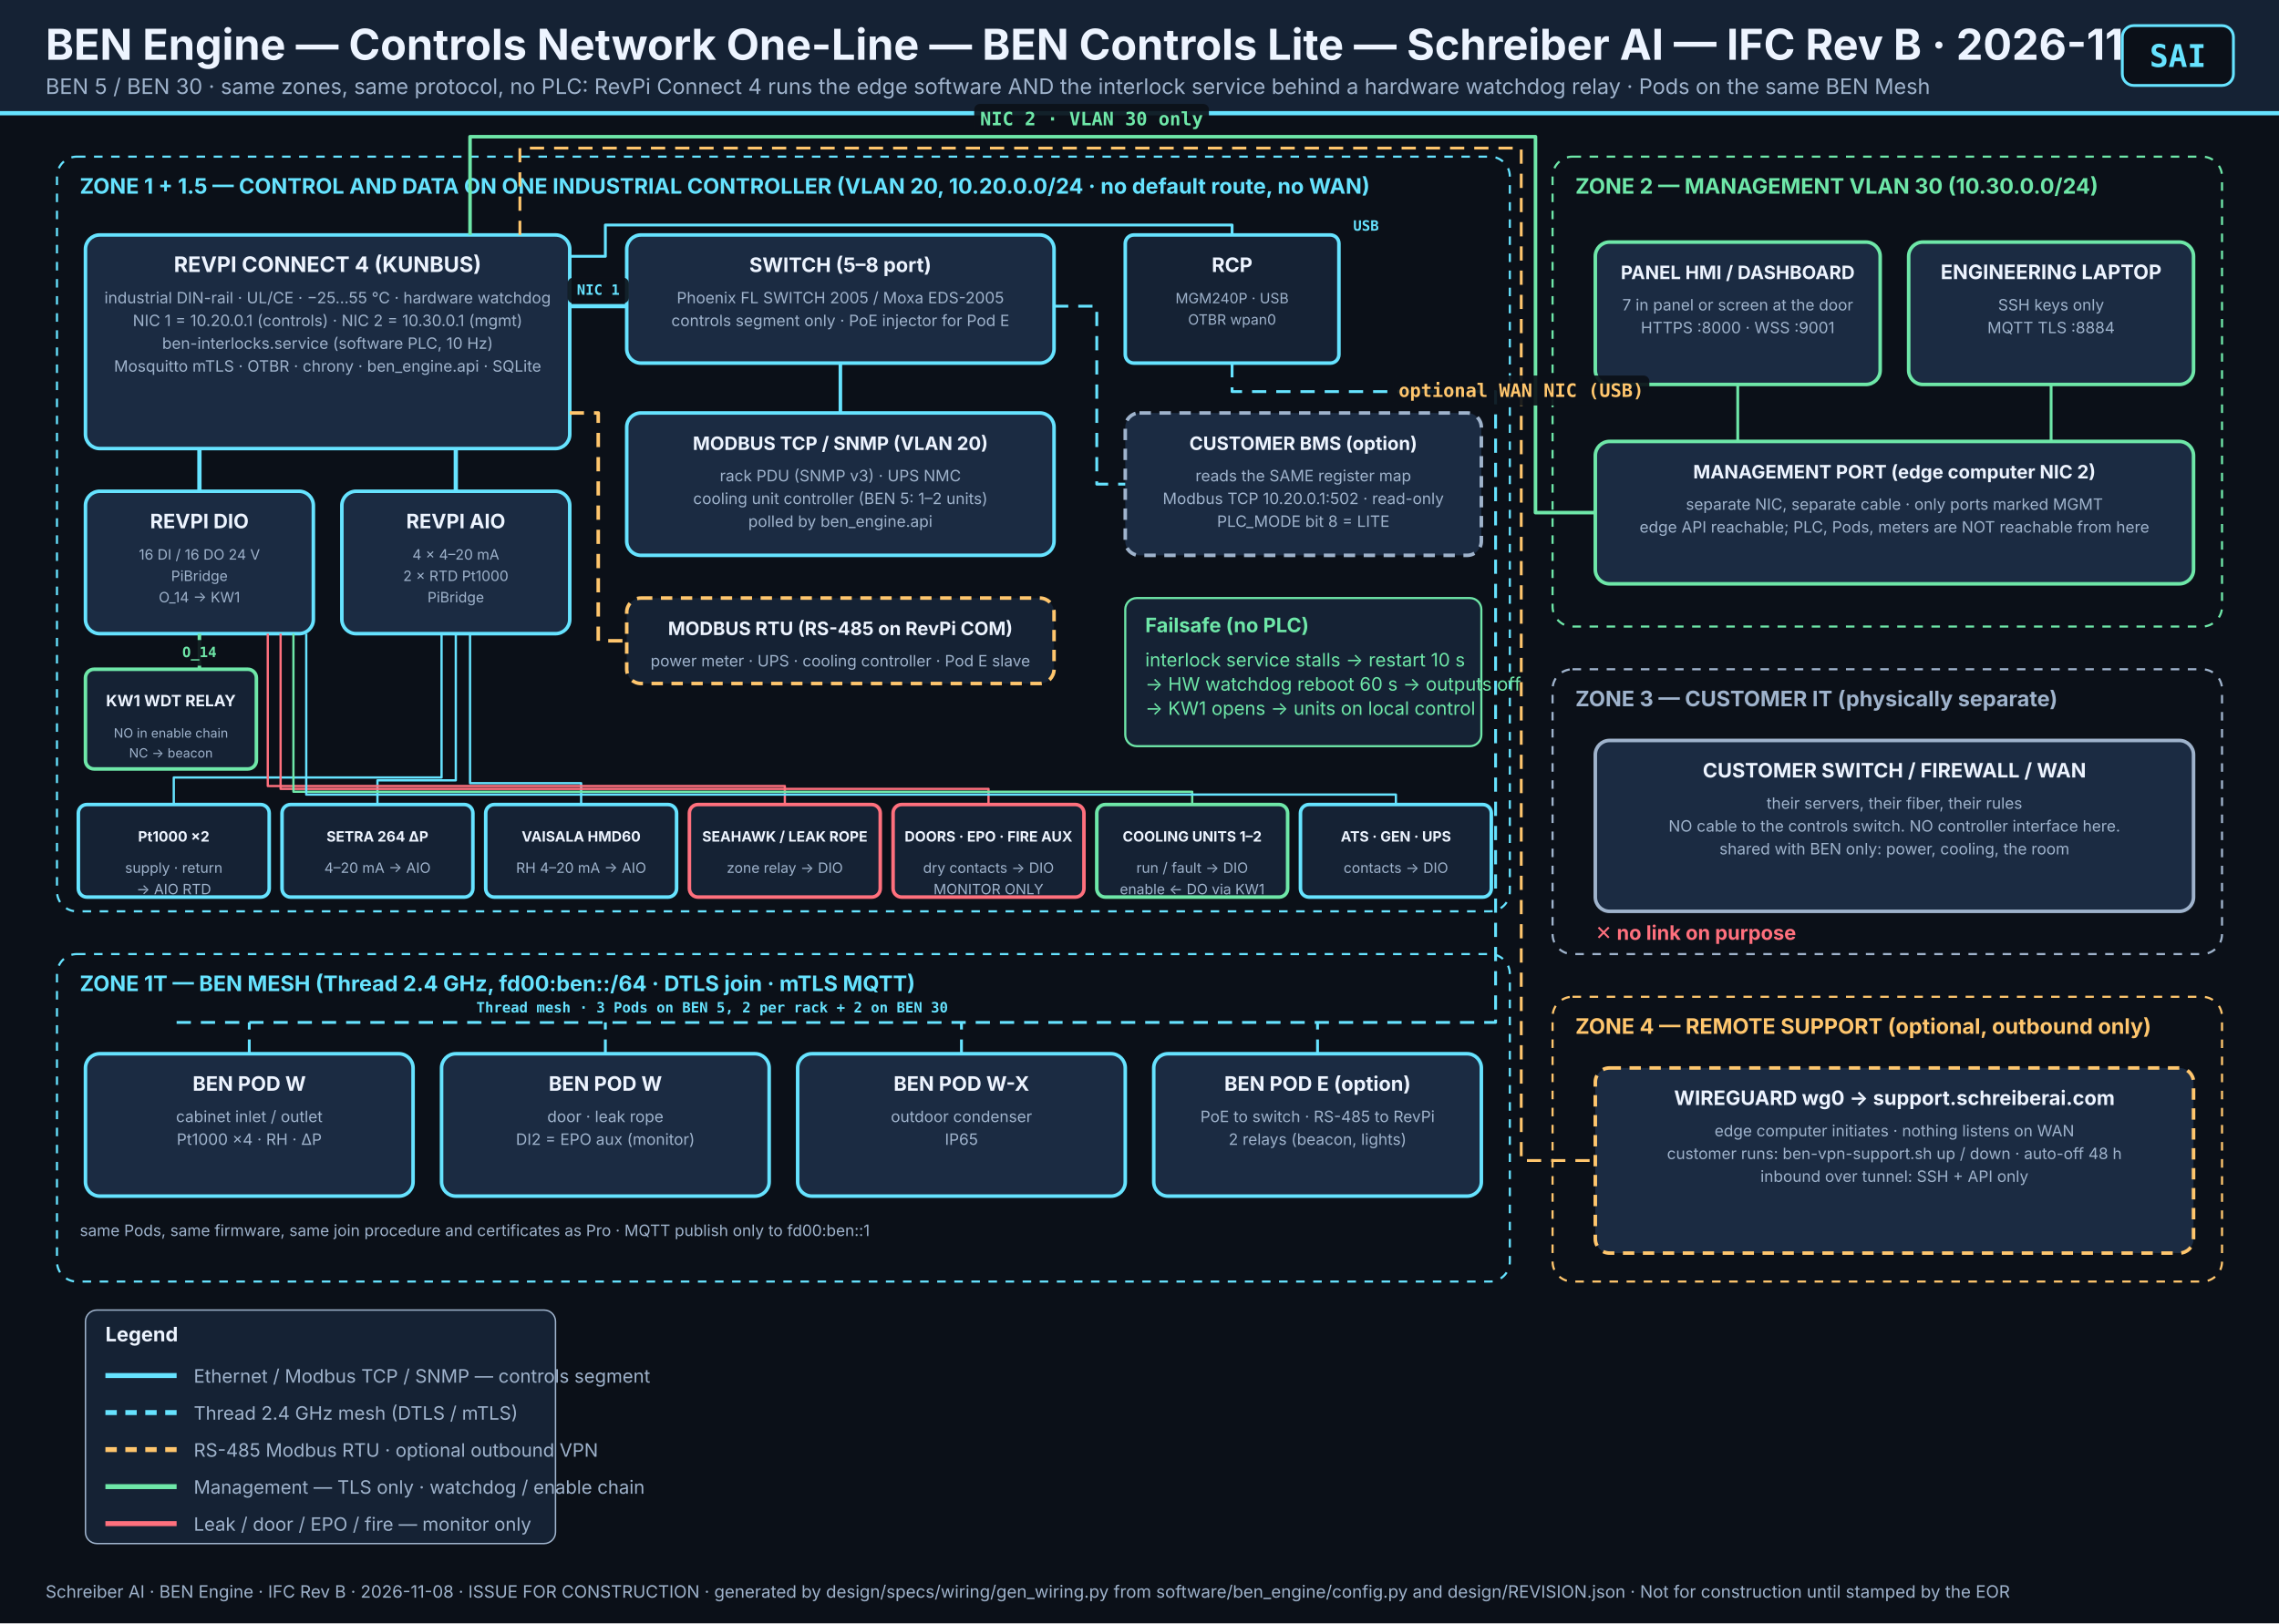
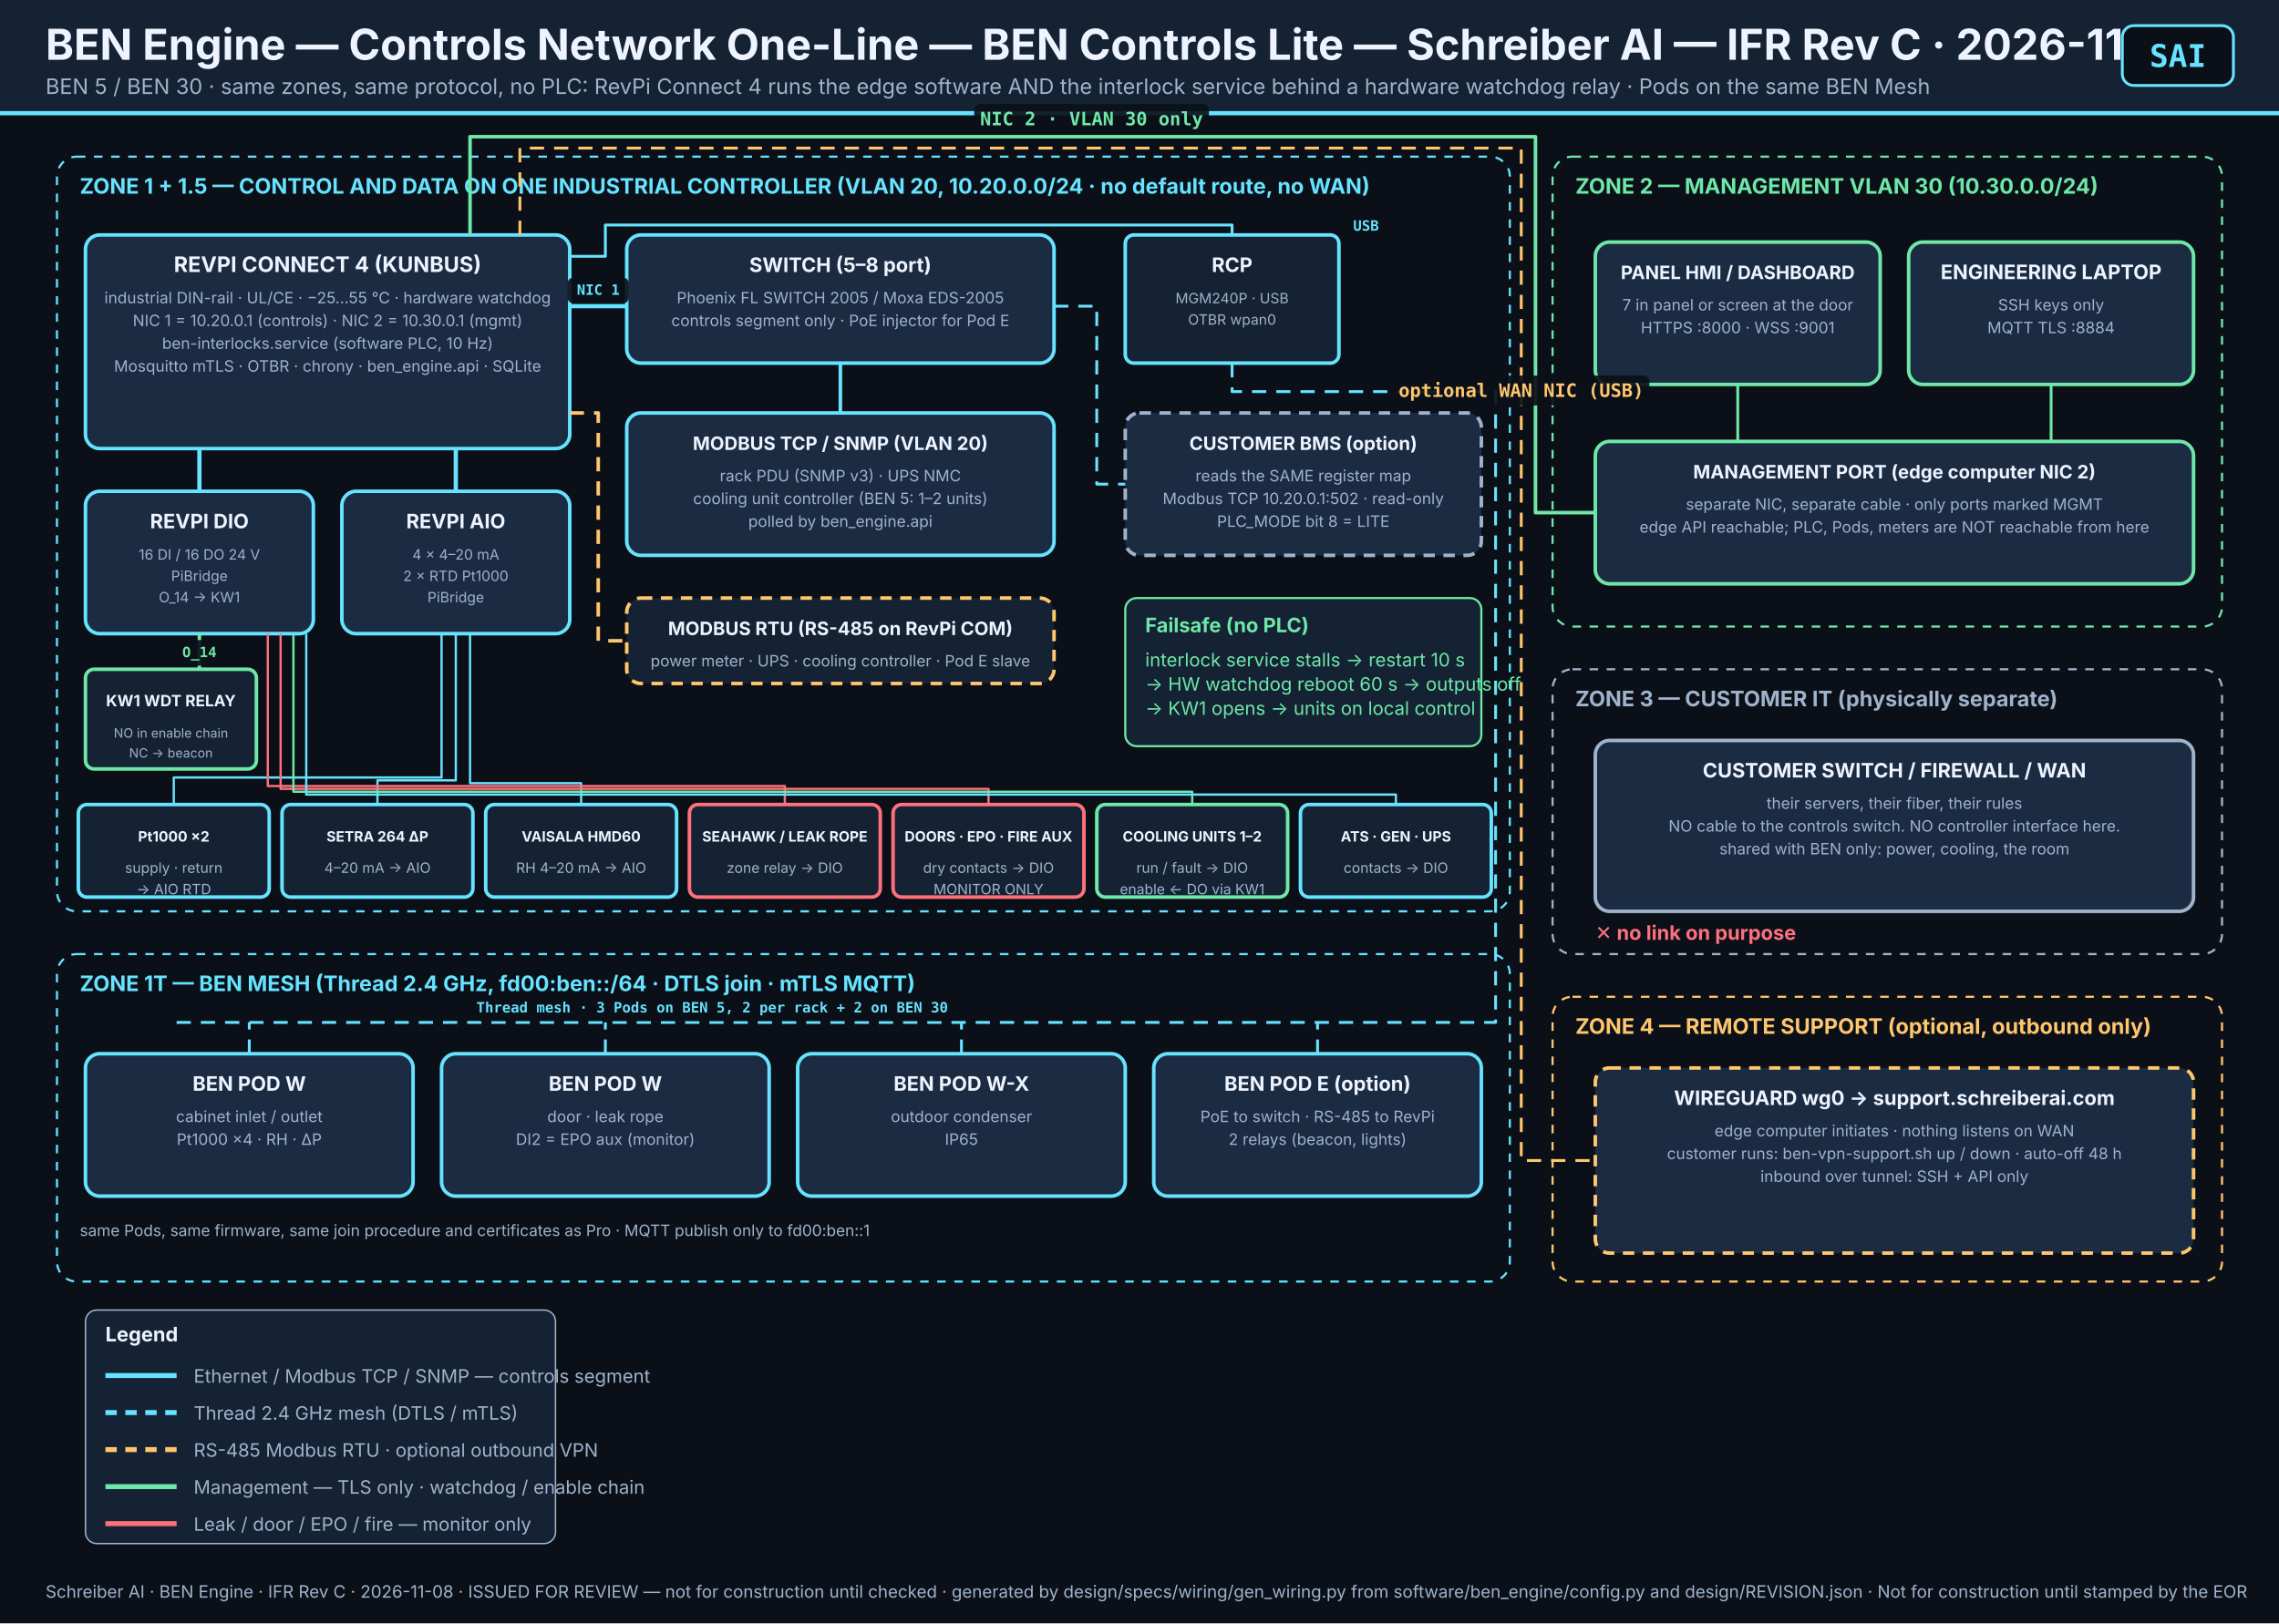
<svg xmlns="http://www.w3.org/2000/svg" viewBox="0 0 1600 1140" width="1600" height="1140" role="img" aria-label="01b_controls_network_one_line_lite.svg">
  <defs>
    <marker id="arr-66E3FF" viewBox="0 0 10 10" refX="9" refY="5" markerWidth="7" markerHeight="7" orient="auto-start-reverse">
      <path d="M0,0 L10,5 L0,10 z" fill="#66E3FF" />
    </marker>
    <marker id="arr-FFC66D" viewBox="0 0 10 10" refX="9" refY="5" markerWidth="7" markerHeight="7" orient="auto-start-reverse">
      <path d="M0,0 L10,5 L0,10 z" fill="#FFC66D" />
    </marker>
    <marker id="arr-FF707D" viewBox="0 0 10 10" refX="9" refY="5" markerWidth="7" markerHeight="7" orient="auto-start-reverse">
      <path d="M0,0 L10,5 L0,10 z" fill="#FF707D" />
    </marker>
    <marker id="arr-6EE7A8" viewBox="0 0 10 10" refX="9" refY="5" markerWidth="7" markerHeight="7" orient="auto-start-reverse">
      <path d="M0,0 L10,5 L0,10 z" fill="#6EE7A8" />
    </marker>
    <marker id="arr-9FB3CC" viewBox="0 0 10 10" refX="9" refY="5" markerWidth="7" markerHeight="7" orient="auto-start-reverse">
      <path d="M0,0 L10,5 L0,10 z" fill="#9FB3CC" />
    </marker>
  </defs>
  <rect width="1600" height="1140" fill="#0B1018" />
  <rect x="0" y="0" width="1600" height="78" fill="#152234" />
  <rect x="0" y="78" width="1600" height="3" fill="#66E3FF" />
-   <text x="32" y="42" font-family="'Inter','Segoe UI',system-ui,sans-serif" font-size="30" font-weight="700" fill="#EDF4FF" text-anchor="start">BEN Engine — Controls Network One-Line — BEN Controls Lite — Schreiber AI — IFC Rev B · 2026-11-08</text>
+   <text x="32" y="42" font-family="'Inter','Segoe UI',system-ui,sans-serif" font-size="30" font-weight="700" fill="#EDF4FF" text-anchor="start">BEN Engine — Controls Network One-Line — BEN Controls Lite — Schreiber AI — IFR Rev C · 2026-11-08</text>
  <text x="32" y="66" font-family="'Inter','Segoe UI',system-ui,sans-serif" font-size="15" font-weight="400" fill="#9FB3CC" text-anchor="start">BEN 5 / BEN 30 · same zones, same protocol, no PLC: RevPi Connect 4 runs the edge software AND the interlock service behind a hardware watchdog relay · Pods on the same BEN Mesh</text>
  <rect x="1490" y="18" width="78" height="42" rx="8" fill="#0B1018" stroke="#66E3FF" stroke-width="2" />
  <text x="1529" y="47" font-family="'JetBrains Mono',Consolas,monospace" font-size="22" font-weight="800" fill="#66E3FF" text-anchor="middle">SAI</text>
  <rect x="40" y="110" width="1020" height="530" rx="14" fill="none" stroke="#66E3FF" stroke-width="1.5" stroke-dasharray="6 6" />
  <text x="56" y="136" font-family="'Inter','Segoe UI',system-ui,sans-serif" font-size="15" font-weight="700" fill="#66E3FF" text-anchor="start">ZONE 1 + 1.5 — CONTROL AND DATA ON ONE INDUSTRIAL CONTROLLER  (VLAN 20, 10.20.0.0/24 · no default route, no WAN)</text>
  <rect x="40" y="670" width="1020" height="230" rx="14" fill="none" stroke="#66E3FF" stroke-width="1.5" stroke-dasharray="6 6" />
  <text x="56" y="696" font-family="'Inter','Segoe UI',system-ui,sans-serif" font-size="15" font-weight="700" fill="#66E3FF" text-anchor="start">ZONE 1T — BEN MESH  (Thread 2.4 GHz, fd00:ben::/64 · DTLS join · mTLS MQTT)</text>
  <rect x="60" y="165" width="340" height="150" rx="10" fill="#1B2B42" stroke="#66E3FF" stroke-width="2.5" />
  <text x="230.0" y="191" font-family="'Inter','Segoe UI',system-ui,sans-serif" font-size="15" font-weight="700" fill="#EDF4FF" text-anchor="middle">REVPI CONNECT 4 (KUNBUS)</text>
  <text x="230.0" y="213" font-family="'Inter','Segoe UI',system-ui,sans-serif" font-size="11" font-weight="400" fill="#9FB3CC" text-anchor="middle">industrial DIN-rail · UL/CE · −25…55 °C · hardware watchdog</text>
  <text x="230.0" y="229" font-family="'Inter','Segoe UI',system-ui,sans-serif" font-size="11" font-weight="400" fill="#9FB3CC" text-anchor="middle">NIC 1 = 10.20.0.1 (controls) · NIC 2 = 10.30.0.1 (mgmt)</text>
  <text x="230.0" y="245" font-family="'Inter','Segoe UI',system-ui,sans-serif" font-size="11" font-weight="400" fill="#9FB3CC" text-anchor="middle">ben-interlocks.service (software PLC, 10 Hz)</text>
  <text x="230.0" y="261" font-family="'Inter','Segoe UI',system-ui,sans-serif" font-size="11" font-weight="400" fill="#9FB3CC" text-anchor="middle">Mosquitto mTLS · OTBR · chrony · ben_engine.api · SQLite</text>
  <rect x="60" y="345" width="160" height="100" rx="10" fill="#1B2B42" stroke="#66E3FF" stroke-width="2.5" />
  <text x="140.0" y="371" font-family="'Inter','Segoe UI',system-ui,sans-serif" font-size="14" font-weight="700" fill="#EDF4FF" text-anchor="middle">REVPI DIO</text>
  <text x="140.0" y="393" font-family="'Inter','Segoe UI',system-ui,sans-serif" font-size="10" font-weight="400" fill="#9FB3CC" text-anchor="middle">16 DI / 16 DO 24 V</text>
  <text x="140.0" y="408" font-family="'Inter','Segoe UI',system-ui,sans-serif" font-size="10" font-weight="400" fill="#9FB3CC" text-anchor="middle">PiBridge</text>
  <text x="140.0" y="423" font-family="'Inter','Segoe UI',system-ui,sans-serif" font-size="10" font-weight="400" fill="#9FB3CC" text-anchor="middle">O_14 → KW1</text>
  <rect x="240" y="345" width="160" height="100" rx="10" fill="#1B2B42" stroke="#66E3FF" stroke-width="2.5" />
  <text x="320.0" y="371" font-family="'Inter','Segoe UI',system-ui,sans-serif" font-size="14" font-weight="700" fill="#EDF4FF" text-anchor="middle">REVPI AIO</text>
  <text x="320.0" y="393" font-family="'Inter','Segoe UI',system-ui,sans-serif" font-size="10" font-weight="400" fill="#9FB3CC" text-anchor="middle">4 × 4–20 mA</text>
  <text x="320.0" y="408" font-family="'Inter','Segoe UI',system-ui,sans-serif" font-size="10" font-weight="400" fill="#9FB3CC" text-anchor="middle">2 × RTD Pt1000</text>
  <text x="320.0" y="423" font-family="'Inter','Segoe UI',system-ui,sans-serif" font-size="10" font-weight="400" fill="#9FB3CC" text-anchor="middle">PiBridge</text>
  <path d="M140,315 L140,345" fill="none" stroke="#66E3FF" stroke-width="3" stroke-linejoin="round" />
  <path d="M320,315 L320,345" fill="none" stroke="#66E3FF" stroke-width="3" stroke-linejoin="round" />
  <rect x="60" y="470" width="120" height="70" rx="6" fill="#152234" stroke="#6EE7A8" stroke-width="2.5" />
  <text x="120.0" y="496" font-family="'Inter','Segoe UI',system-ui,sans-serif" font-size="11" font-weight="700" fill="#EDF4FF" text-anchor="middle">KW1 WDT RELAY</text>
  <text x="120.0" y="518" font-family="'Inter','Segoe UI',system-ui,sans-serif" font-size="9" font-weight="400" fill="#9FB3CC" text-anchor="middle">NO in enable chain</text>
  <text x="120.0" y="532" font-family="'Inter','Segoe UI',system-ui,sans-serif" font-size="9" font-weight="400" fill="#9FB3CC" text-anchor="middle">NC → beacon</text>
  <path d="M140,445 L140,470" fill="none" stroke="#6EE7A8" stroke-width="2.5" stroke-linejoin="round" />
  <rect x="121.4" y="449.5" width="37.2" height="18" rx="4" fill="#0B1018" opacity="0.92" />
  <text x="140.0" y="461.5" font-family="'JetBrains Mono',Consolas,monospace" font-size="10" font-weight="600" fill="#6EE7A8" text-anchor="middle">O_14</text>
  <rect x="440" y="165" width="300" height="90" rx="10" fill="#1B2B42" stroke="#66E3FF" stroke-width="2.5" />
  <text x="590.0" y="191" font-family="'Inter','Segoe UI',system-ui,sans-serif" font-size="14" font-weight="700" fill="#EDF4FF" text-anchor="middle">SWITCH (5–8 port)</text>
  <text x="590.0" y="213" font-family="'Inter','Segoe UI',system-ui,sans-serif" font-size="11" font-weight="400" fill="#9FB3CC" text-anchor="middle">Phoenix FL SWITCH 2005 / Moxa EDS-2005</text>
  <text x="590.0" y="229" font-family="'Inter','Segoe UI',system-ui,sans-serif" font-size="11" font-weight="400" fill="#9FB3CC" text-anchor="middle">controls segment only · PoE injector for Pod E</text>
  <path d="M400,215 L440,215" fill="none" stroke="#66E3FF" stroke-width="3" stroke-linejoin="round" />
  <rect x="398.5" y="195.0" width="43.0" height="18" rx="4" fill="#0B1018" opacity="0.92" />
  <text x="420.0" y="207.0" font-family="'JetBrains Mono',Consolas,monospace" font-size="10" font-weight="600" fill="#66E3FF" text-anchor="middle">NIC 1</text>
  <rect x="790" y="165" width="150" height="90" rx="6" fill="#152234" stroke="#66E3FF" stroke-width="2.5" />
  <text x="865.0" y="191" font-family="'Inter','Segoe UI',system-ui,sans-serif" font-size="14" font-weight="700" fill="#EDF4FF" text-anchor="middle">RCP</text>
  <text x="865.0" y="213" font-family="'Inter','Segoe UI',system-ui,sans-serif" font-size="10" font-weight="400" fill="#9FB3CC" text-anchor="middle">MGM240P · USB</text>
  <text x="865.0" y="228" font-family="'Inter','Segoe UI',system-ui,sans-serif" font-size="10" font-weight="400" fill="#9FB3CC" text-anchor="middle">OTBR wpan0</text>
  <path d="M400,180 L425,180 L425,158 L865,158 L865,165" fill="none" stroke="#66E3FF" stroke-width="2" stroke-linejoin="round" />
  <text x="950" y="162" font-family="'JetBrains Mono',Consolas,monospace" font-size="10" font-weight="600" fill="#66E3FF" text-anchor="start">USB</text>
  <rect x="440" y="290" width="300" height="100" rx="10" fill="#1B2B42" stroke="#66E3FF" stroke-width="2.5" />
  <text x="590.0" y="316" font-family="'Inter','Segoe UI',system-ui,sans-serif" font-size="13" font-weight="700" fill="#EDF4FF" text-anchor="middle">MODBUS TCP / SNMP (VLAN 20)</text>
  <text x="590.0" y="338" font-family="'Inter','Segoe UI',system-ui,sans-serif" font-size="11" font-weight="400" fill="#9FB3CC" text-anchor="middle">rack PDU (SNMP v3) · UPS NMC</text>
  <text x="590.0" y="354" font-family="'Inter','Segoe UI',system-ui,sans-serif" font-size="11" font-weight="400" fill="#9FB3CC" text-anchor="middle">cooling unit controller (BEN 5: 1–2 units)</text>
  <text x="590.0" y="370" font-family="'Inter','Segoe UI',system-ui,sans-serif" font-size="11" font-weight="400" fill="#9FB3CC" text-anchor="middle">polled by ben_engine.api</text>
  <path d="M590,255 L590,290" fill="none" stroke="#66E3FF" stroke-width="2.5" stroke-linejoin="round" />
  <rect x="440" y="420" width="300" height="60" rx="10" fill="#152234" stroke="#FFC66D" stroke-width="2.5" stroke-dasharray="8 6" />
  <text x="590.0" y="446" font-family="'Inter','Segoe UI',system-ui,sans-serif" font-size="13" font-weight="700" fill="#EDF4FF" text-anchor="middle">MODBUS RTU (RS-485 on RevPi COM)</text>
  <text x="590.0" y="468" font-family="'Inter','Segoe UI',system-ui,sans-serif" font-size="11" font-weight="400" fill="#9FB3CC" text-anchor="middle">power meter · UPS · cooling controller · Pod E slave</text>
  <path d="M400,290 L420,290 L420,450 L440,450" fill="none" stroke="#FFC66D" stroke-width="2.5" stroke-linejoin="round" stroke-dasharray="10 7" />
  <rect x="790" y="290" width="250" height="100" rx="10" fill="#1B2B42" stroke="#9FB3CC" stroke-width="2.5" stroke-dasharray="8 6" />
  <text x="915.0" y="316" font-family="'Inter','Segoe UI',system-ui,sans-serif" font-size="13" font-weight="700" fill="#EDF4FF" text-anchor="middle">CUSTOMER BMS (option)</text>
  <text x="915.0" y="338" font-family="'Inter','Segoe UI',system-ui,sans-serif" font-size="11" font-weight="400" fill="#9FB3CC" text-anchor="middle">reads the SAME register map</text>
  <text x="915.0" y="354" font-family="'Inter','Segoe UI',system-ui,sans-serif" font-size="11" font-weight="400" fill="#9FB3CC" text-anchor="middle">Modbus TCP 10.20.0.1:502 · read-only</text>
  <text x="915.0" y="370" font-family="'Inter','Segoe UI',system-ui,sans-serif" font-size="11" font-weight="400" fill="#9FB3CC" text-anchor="middle">PLC_MODE bit 8 = LITE</text>
  <path d="M740,215 L770,215 L770,340 L790,340" fill="none" stroke="#66E3FF" stroke-width="2" stroke-linejoin="round" stroke-dasharray="10 7" />
  <rect x="55" y="565" width="134" height="65" rx="6" fill="#152234" stroke="#66E3FF" stroke-width="2.5" />
  <text x="122.0" y="591" font-family="'Inter','Segoe UI',system-ui,sans-serif" font-size="10" font-weight="700" fill="#EDF4FF" text-anchor="middle">Pt1000 ×2</text>
  <text x="122.0" y="613" font-family="'Inter','Segoe UI',system-ui,sans-serif" font-size="10" font-weight="400" fill="#9FB3CC" text-anchor="middle">supply · return</text>
  <text x="122.0" y="628" font-family="'Inter','Segoe UI',system-ui,sans-serif" font-size="10" font-weight="400" fill="#9FB3CC" text-anchor="middle">→ AIO RTD</text>
  <path d="M122,565 L122,546 L310,546 L310,445" fill="none" stroke="#66E3FF" stroke-width="1.6" stroke-linejoin="round" />
  <rect x="198" y="565" width="134" height="65" rx="6" fill="#152234" stroke="#66E3FF" stroke-width="2.5" />
  <text x="265.0" y="591" font-family="'Inter','Segoe UI',system-ui,sans-serif" font-size="10" font-weight="700" fill="#EDF4FF" text-anchor="middle">SETRA 264 ΔP</text>
  <text x="265.0" y="613" font-family="'Inter','Segoe UI',system-ui,sans-serif" font-size="10" font-weight="400" fill="#9FB3CC" text-anchor="middle">4–20 mA → AIO</text>
  <path d="M265,565 L265,548 L320,548 L320,445" fill="none" stroke="#66E3FF" stroke-width="1.6" stroke-linejoin="round" />
  <rect x="341" y="565" width="134" height="65" rx="6" fill="#152234" stroke="#66E3FF" stroke-width="2.5" />
  <text x="408.0" y="591" font-family="'Inter','Segoe UI',system-ui,sans-serif" font-size="10" font-weight="700" fill="#EDF4FF" text-anchor="middle">VAISALA HMD60</text>
  <text x="408.0" y="613" font-family="'Inter','Segoe UI',system-ui,sans-serif" font-size="10" font-weight="400" fill="#9FB3CC" text-anchor="middle">RH 4–20 mA → AIO</text>
  <path d="M408,565 L408,550 L330,550 L330,445" fill="none" stroke="#66E3FF" stroke-width="1.6" stroke-linejoin="round" />
  <rect x="484" y="565" width="134" height="65" rx="6" fill="#152234" stroke="#FF707D" stroke-width="2.5" />
  <text x="551.0" y="591" font-family="'Inter','Segoe UI',system-ui,sans-serif" font-size="10" font-weight="700" fill="#EDF4FF" text-anchor="middle">SEAHAWK / LEAK ROPE</text>
  <text x="551.0" y="613" font-family="'Inter','Segoe UI',system-ui,sans-serif" font-size="10" font-weight="400" fill="#9FB3CC" text-anchor="middle">zone relay → DIO</text>
  <path d="M551,565 L551,552 L188,552 L188,445" fill="none" stroke="#FF707D" stroke-width="1.6" stroke-linejoin="round" />
  <rect x="627" y="565" width="134" height="65" rx="6" fill="#152234" stroke="#FF707D" stroke-width="2.5" />
  <text x="694.0" y="591" font-family="'Inter','Segoe UI',system-ui,sans-serif" font-size="10" font-weight="700" fill="#EDF4FF" text-anchor="middle">DOORS · EPO · FIRE AUX</text>
  <text x="694.0" y="613" font-family="'Inter','Segoe UI',system-ui,sans-serif" font-size="10" font-weight="400" fill="#9FB3CC" text-anchor="middle">dry contacts → DIO</text>
  <text x="694.0" y="628" font-family="'Inter','Segoe UI',system-ui,sans-serif" font-size="10" font-weight="400" fill="#9FB3CC" text-anchor="middle">MONITOR ONLY</text>
  <path d="M694,565 L694,554 L197,554 L197,445" fill="none" stroke="#FF707D" stroke-width="1.6" stroke-linejoin="round" />
  <rect x="770" y="565" width="134" height="65" rx="6" fill="#152234" stroke="#6EE7A8" stroke-width="2.5" />
  <text x="837.0" y="591" font-family="'Inter','Segoe UI',system-ui,sans-serif" font-size="10" font-weight="700" fill="#EDF4FF" text-anchor="middle">COOLING UNITS 1–2</text>
  <text x="837.0" y="613" font-family="'Inter','Segoe UI',system-ui,sans-serif" font-size="10" font-weight="400" fill="#9FB3CC" text-anchor="middle">run / fault → DIO</text>
  <text x="837.0" y="628" font-family="'Inter','Segoe UI',system-ui,sans-serif" font-size="10" font-weight="400" fill="#9FB3CC" text-anchor="middle">enable ← DO via KW1</text>
  <path d="M837,565 L837,556 L206,556 L206,445" fill="none" stroke="#6EE7A8" stroke-width="1.6" stroke-linejoin="round" />
  <rect x="913" y="565" width="134" height="65" rx="6" fill="#152234" stroke="#66E3FF" stroke-width="2.5" />
  <text x="980.0" y="591" font-family="'Inter','Segoe UI',system-ui,sans-serif" font-size="10" font-weight="700" fill="#EDF4FF" text-anchor="middle">ATS · GEN · UPS</text>
  <text x="980.0" y="613" font-family="'Inter','Segoe UI',system-ui,sans-serif" font-size="10" font-weight="400" fill="#9FB3CC" text-anchor="middle">contacts → DIO</text>
  <path d="M980,565 L980,558 L215,558 L215,445" fill="none" stroke="#66E3FF" stroke-width="1.6" stroke-linejoin="round" />
  <rect x="790" y="420" width="250" height="104" rx="8" fill="#152234" stroke="#6EE7A8" stroke-width="1.5" />
  <text x="804" y="444" font-family="'Inter','Segoe UI',system-ui,sans-serif" font-size="14" font-weight="700" fill="#6EE7A8" text-anchor="start">Failsafe (no PLC)</text>
  <text x="804" y="468" font-family="'Inter','Segoe UI',system-ui,sans-serif" font-size="13" font-weight="400" fill="#6EE7A8" text-anchor="start">interlock service stalls → restart 10 s</text>
  <text x="804" y="485" font-family="'Inter','Segoe UI',system-ui,sans-serif" font-size="13" font-weight="400" fill="#6EE7A8" text-anchor="start">→ HW watchdog reboot 60 s → outputs off</text>
  <text x="804" y="502" font-family="'Inter','Segoe UI',system-ui,sans-serif" font-size="13" font-weight="400" fill="#6EE7A8" text-anchor="start">→ KW1 opens → units on local control</text>
  <path d="M865,255 L865,275 L1050,275 L1050,718 L120,718" fill="none" stroke="#66E3FF" stroke-width="2" stroke-linejoin="round" stroke-dasharray="10 7" />
  <rect x="333.5" y="699" width="333.0" height="18" rx="4" fill="#0B1018" opacity="0.92" />
  <text x="500" y="711" font-family="'JetBrains Mono',Consolas,monospace" font-size="10" font-weight="600" fill="#66E3FF" text-anchor="middle">Thread mesh · 3 Pods on BEN 5, 2 per rack + 2 on BEN 30</text>
  <rect x="60" y="740" width="230" height="100" rx="10" fill="#1B2B42" stroke="#66E3FF" stroke-width="2.5" />
  <text x="175.0" y="766" font-family="'Inter','Segoe UI',system-ui,sans-serif" font-size="14" font-weight="700" fill="#EDF4FF" text-anchor="middle">BEN POD W</text>
  <text x="175.0" y="788" font-family="'Inter','Segoe UI',system-ui,sans-serif" font-size="11" font-weight="400" fill="#9FB3CC" text-anchor="middle">cabinet inlet / outlet</text>
  <text x="175.0" y="804" font-family="'Inter','Segoe UI',system-ui,sans-serif" font-size="11" font-weight="400" fill="#9FB3CC" text-anchor="middle">Pt1000 ×4 · RH · ΔP</text>
  <path d="M175,740 L175,718" fill="none" stroke="#66E3FF" stroke-width="2" stroke-linejoin="round" stroke-dasharray="10 7" />
  <rect x="310" y="740" width="230" height="100" rx="10" fill="#1B2B42" stroke="#66E3FF" stroke-width="2.5" />
  <text x="425.0" y="766" font-family="'Inter','Segoe UI',system-ui,sans-serif" font-size="14" font-weight="700" fill="#EDF4FF" text-anchor="middle">BEN POD W</text>
  <text x="425.0" y="788" font-family="'Inter','Segoe UI',system-ui,sans-serif" font-size="11" font-weight="400" fill="#9FB3CC" text-anchor="middle">door · leak rope</text>
  <text x="425.0" y="804" font-family="'Inter','Segoe UI',system-ui,sans-serif" font-size="11" font-weight="400" fill="#9FB3CC" text-anchor="middle">DI2 = EPO aux (monitor)</text>
  <path d="M425,740 L425,718" fill="none" stroke="#66E3FF" stroke-width="2" stroke-linejoin="round" stroke-dasharray="10 7" />
  <rect x="560" y="740" width="230" height="100" rx="10" fill="#1B2B42" stroke="#66E3FF" stroke-width="2.5" />
  <text x="675.0" y="766" font-family="'Inter','Segoe UI',system-ui,sans-serif" font-size="14" font-weight="700" fill="#EDF4FF" text-anchor="middle">BEN POD W-X</text>
  <text x="675.0" y="788" font-family="'Inter','Segoe UI',system-ui,sans-serif" font-size="11" font-weight="400" fill="#9FB3CC" text-anchor="middle">outdoor condenser</text>
  <text x="675.0" y="804" font-family="'Inter','Segoe UI',system-ui,sans-serif" font-size="11" font-weight="400" fill="#9FB3CC" text-anchor="middle">IP65</text>
  <path d="M675,740 L675,718" fill="none" stroke="#66E3FF" stroke-width="2" stroke-linejoin="round" stroke-dasharray="10 7" />
  <rect x="810" y="740" width="230" height="100" rx="10" fill="#1B2B42" stroke="#66E3FF" stroke-width="2.5" />
  <text x="925.0" y="766" font-family="'Inter','Segoe UI',system-ui,sans-serif" font-size="14" font-weight="700" fill="#EDF4FF" text-anchor="middle">BEN POD E (option)</text>
  <text x="925.0" y="788" font-family="'Inter','Segoe UI',system-ui,sans-serif" font-size="11" font-weight="400" fill="#9FB3CC" text-anchor="middle">PoE to switch · RS-485 to RevPi</text>
  <text x="925.0" y="804" font-family="'Inter','Segoe UI',system-ui,sans-serif" font-size="11" font-weight="400" fill="#9FB3CC" text-anchor="middle">2 relays (beacon, lights)</text>
  <path d="M925,740 L925,718" fill="none" stroke="#66E3FF" stroke-width="2" stroke-linejoin="round" stroke-dasharray="10 7" />
  <text x="56" y="868" font-family="'Inter','Segoe UI',system-ui,sans-serif" font-size="11" font-weight="400" fill="#9FB3CC" text-anchor="start">same Pods, same firmware, same join procedure and certificates as Pro · MQTT publish only to fd00:ben::1</text>
  <rect x="1090" y="110" width="470" height="330" rx="14" fill="none" stroke="#6EE7A8" stroke-width="1.5" stroke-dasharray="6 6" />
  <text x="1106" y="136" font-family="'Inter','Segoe UI',system-ui,sans-serif" font-size="15" font-weight="700" fill="#6EE7A8" text-anchor="start">ZONE 2 — MANAGEMENT VLAN 30  (10.30.0.0/24)</text>
  <rect x="1090" y="470" width="470" height="200" rx="14" fill="none" stroke="#9FB3CC" stroke-width="1.5" stroke-dasharray="6 6" />
  <text x="1106" y="496" font-family="'Inter','Segoe UI',system-ui,sans-serif" font-size="15" font-weight="700" fill="#9FB3CC" text-anchor="start">ZONE 3 — CUSTOMER IT  (physically separate)</text>
  <rect x="1090" y="700" width="470" height="200" rx="14" fill="none" stroke="#FFC66D" stroke-width="1.5" stroke-dasharray="6 6" />
  <text x="1106" y="726" font-family="'Inter','Segoe UI',system-ui,sans-serif" font-size="15" font-weight="700" fill="#FFC66D" text-anchor="start">ZONE 4 — REMOTE SUPPORT (optional, outbound only)</text>
  <rect x="1120" y="170" width="200" height="100" rx="10" fill="#1B2B42" stroke="#6EE7A8" stroke-width="2.5" />
  <text x="1220.0" y="196" font-family="'Inter','Segoe UI',system-ui,sans-serif" font-size="13" font-weight="700" fill="#EDF4FF" text-anchor="middle">PANEL HMI / DASHBOARD</text>
  <text x="1220.0" y="218" font-family="'Inter','Segoe UI',system-ui,sans-serif" font-size="11" font-weight="400" fill="#9FB3CC" text-anchor="middle">7 in panel or screen at the door</text>
  <text x="1220.0" y="234" font-family="'Inter','Segoe UI',system-ui,sans-serif" font-size="11" font-weight="400" fill="#9FB3CC" text-anchor="middle">HTTPS :8000 · WSS :9001</text>
  <rect x="1340" y="170" width="200" height="100" rx="10" fill="#1B2B42" stroke="#6EE7A8" stroke-width="2.5" />
  <text x="1440.0" y="196" font-family="'Inter','Segoe UI',system-ui,sans-serif" font-size="14" font-weight="700" fill="#EDF4FF" text-anchor="middle">ENGINEERING LAPTOP</text>
  <text x="1440.0" y="218" font-family="'Inter','Segoe UI',system-ui,sans-serif" font-size="11" font-weight="400" fill="#9FB3CC" text-anchor="middle">SSH keys only</text>
  <text x="1440.0" y="234" font-family="'Inter','Segoe UI',system-ui,sans-serif" font-size="11" font-weight="400" fill="#9FB3CC" text-anchor="middle">MQTT TLS :8884</text>
  <rect x="1120" y="310" width="420" height="100" rx="10" fill="#1B2B42" stroke="#6EE7A8" stroke-width="2.5" />
  <text x="1330.0" y="336" font-family="'Inter','Segoe UI',system-ui,sans-serif" font-size="13" font-weight="700" fill="#EDF4FF" text-anchor="middle">MANAGEMENT PORT (edge computer NIC 2)</text>
  <text x="1330.0" y="358" font-family="'Inter','Segoe UI',system-ui,sans-serif" font-size="11" font-weight="400" fill="#9FB3CC" text-anchor="middle">separate NIC, separate cable · only ports marked MGMT</text>
  <text x="1330.0" y="374" font-family="'Inter','Segoe UI',system-ui,sans-serif" font-size="11" font-weight="400" fill="#9FB3CC" text-anchor="middle">edge API reachable; PLC, Pods, meters are NOT reachable from here</text>
  <path d="M330,165 L330,96 L1078,96 L1078,360 L1120,360" fill="none" stroke="#6EE7A8" stroke-width="2.5" stroke-linejoin="round" />
  <rect x="683.95" y="73.0" width="164.8" height="21" rx="4" fill="#0B1018" opacity="0.92" />
  <text x="766.35" y="88.0" font-family="'JetBrains Mono',Consolas,monospace" font-size="13" font-weight="600" fill="#6EE7A8" text-anchor="middle">NIC 2 · VLAN 30 only</text>
  <path d="M1220,310 L1220,270" fill="none" stroke="#6EE7A8" stroke-width="2" stroke-linejoin="round" />
  <path d="M1440,310 L1440,270" fill="none" stroke="#6EE7A8" stroke-width="2" stroke-linejoin="round" />
  <rect x="1120" y="520" width="420" height="120" rx="10" fill="#1B2B42" stroke="#9FB3CC" stroke-width="2.5" />
  <text x="1330.0" y="546" font-family="'Inter','Segoe UI',system-ui,sans-serif" font-size="14" font-weight="700" fill="#EDF4FF" text-anchor="middle">CUSTOMER SWITCH / FIREWALL / WAN</text>
  <text x="1330.0" y="568" font-family="'Inter','Segoe UI',system-ui,sans-serif" font-size="11" font-weight="400" fill="#9FB3CC" text-anchor="middle">their servers, their fiber, their rules</text>
  <text x="1330.0" y="584" font-family="'Inter','Segoe UI',system-ui,sans-serif" font-size="11" font-weight="400" fill="#9FB3CC" text-anchor="middle">NO cable to the controls switch. NO controller interface here.</text>
  <text x="1330.0" y="600" font-family="'Inter','Segoe UI',system-ui,sans-serif" font-size="11" font-weight="400" fill="#9FB3CC" text-anchor="middle">shared with BEN only: power, cooling, the room</text>
  <text x="1120" y="660" font-family="'Inter','Segoe UI',system-ui,sans-serif" font-size="14" font-weight="700" fill="#FF707D" text-anchor="start">✕  no link on purpose</text>
  <rect x="1120" y="750" width="420" height="130" rx="10" fill="#1B2B42" stroke="#FFC66D" stroke-width="2.5" stroke-dasharray="8 6" />
  <text x="1330.0" y="776" font-family="'Inter','Segoe UI',system-ui,sans-serif" font-size="14" font-weight="700" fill="#EDF4FF" text-anchor="middle">WIREGUARD wg0 → support.schreiberai.com</text>
  <text x="1330.0" y="798" font-family="'Inter','Segoe UI',system-ui,sans-serif" font-size="11" font-weight="400" fill="#9FB3CC" text-anchor="middle">edge computer initiates · nothing listens on WAN</text>
  <text x="1330.0" y="814" font-family="'Inter','Segoe UI',system-ui,sans-serif" font-size="11" font-weight="400" fill="#9FB3CC" text-anchor="middle">customer runs: ben-vpn-support.sh up / down · auto-off 48 h</text>
  <text x="1330.0" y="830" font-family="'Inter','Segoe UI',system-ui,sans-serif" font-size="11" font-weight="400" fill="#9FB3CC" text-anchor="middle">inbound over tunnel: SSH + API only</text>
  <path d="M365,165 L365,104 L1068,104 L1068,815 L1120,815" fill="none" stroke="#FFC66D" stroke-width="2" stroke-linejoin="round" stroke-dasharray="10 7" />
  <rect x="978.06" y="263.74" width="179.88" height="21" rx="4" fill="#0B1018" opacity="0.92" />
  <text x="1068.0" y="278.74" font-family="'JetBrains Mono',Consolas,monospace" font-size="13" font-weight="600" fill="#FFC66D" text-anchor="middle">optional WAN NIC (USB)</text>
  <rect x="60" y="920" width="330" height="164" rx="8" fill="#152234" stroke="#9FB3CC" stroke-width="1" />
  <text x="74" y="942" font-family="'Inter','Segoe UI',system-ui,sans-serif" font-size="14" font-weight="700" fill="#EDF4FF" text-anchor="start">Legend</text>
  <line x1="74" y1="966" x2="124" y2="966" stroke="#66E3FF" stroke-width="3.5" />
  <text x="136" y="971" font-family="'Inter','Segoe UI',system-ui,sans-serif" font-size="13" font-weight="400" fill="#9FB3CC" text-anchor="start">Ethernet / Modbus TCP / SNMP — controls segment</text>
  <line x1="74" y1="992" x2="124" y2="992" stroke="#66E3FF" stroke-width="3.5" stroke-dasharray="8 6" />
  <text x="136" y="997" font-family="'Inter','Segoe UI',system-ui,sans-serif" font-size="13" font-weight="400" fill="#9FB3CC" text-anchor="start">Thread 2.4 GHz mesh (DTLS / mTLS)</text>
  <line x1="74" y1="1018" x2="124" y2="1018" stroke="#FFC66D" stroke-width="3.5" stroke-dasharray="8 6" />
  <text x="136" y="1023" font-family="'Inter','Segoe UI',system-ui,sans-serif" font-size="13" font-weight="400" fill="#9FB3CC" text-anchor="start">RS-485 Modbus RTU · optional outbound VPN</text>
  <line x1="74" y1="1044" x2="124" y2="1044" stroke="#6EE7A8" stroke-width="3.5" />
  <text x="136" y="1049" font-family="'Inter','Segoe UI',system-ui,sans-serif" font-size="13" font-weight="400" fill="#9FB3CC" text-anchor="start">Management — TLS only · watchdog / enable chain</text>
  <line x1="74" y1="1070" x2="124" y2="1070" stroke="#FF707D" stroke-width="3.5" />
  <text x="136" y="1075" font-family="'Inter','Segoe UI',system-ui,sans-serif" font-size="13" font-weight="400" fill="#9FB3CC" text-anchor="start">Leak / door / EPO / fire — monitor only</text>
-   <text x="32" y="1122" font-family="'Inter','Segoe UI',system-ui,sans-serif" font-size="12" fill="#9FB3CC">Schreiber AI · BEN Engine · IFC Rev B · 2026-11-08 · ISSUE FOR CONSTRUCTION · generated by design/specs/wiring/gen_wiring.py from software/ben_engine/config.py and design/REVISION.json · Not for construction until stamped by the EOR</text>
+   <text x="32" y="1122" font-family="'Inter','Segoe UI',system-ui,sans-serif" font-size="12" fill="#9FB3CC">Schreiber AI · BEN Engine · IFR Rev C · 2026-11-08 · ISSUED FOR REVIEW — not for construction until checked · generated by design/specs/wiring/gen_wiring.py from software/ben_engine/config.py and design/REVISION.json · Not for construction until stamped by the EOR</text>
</svg>
